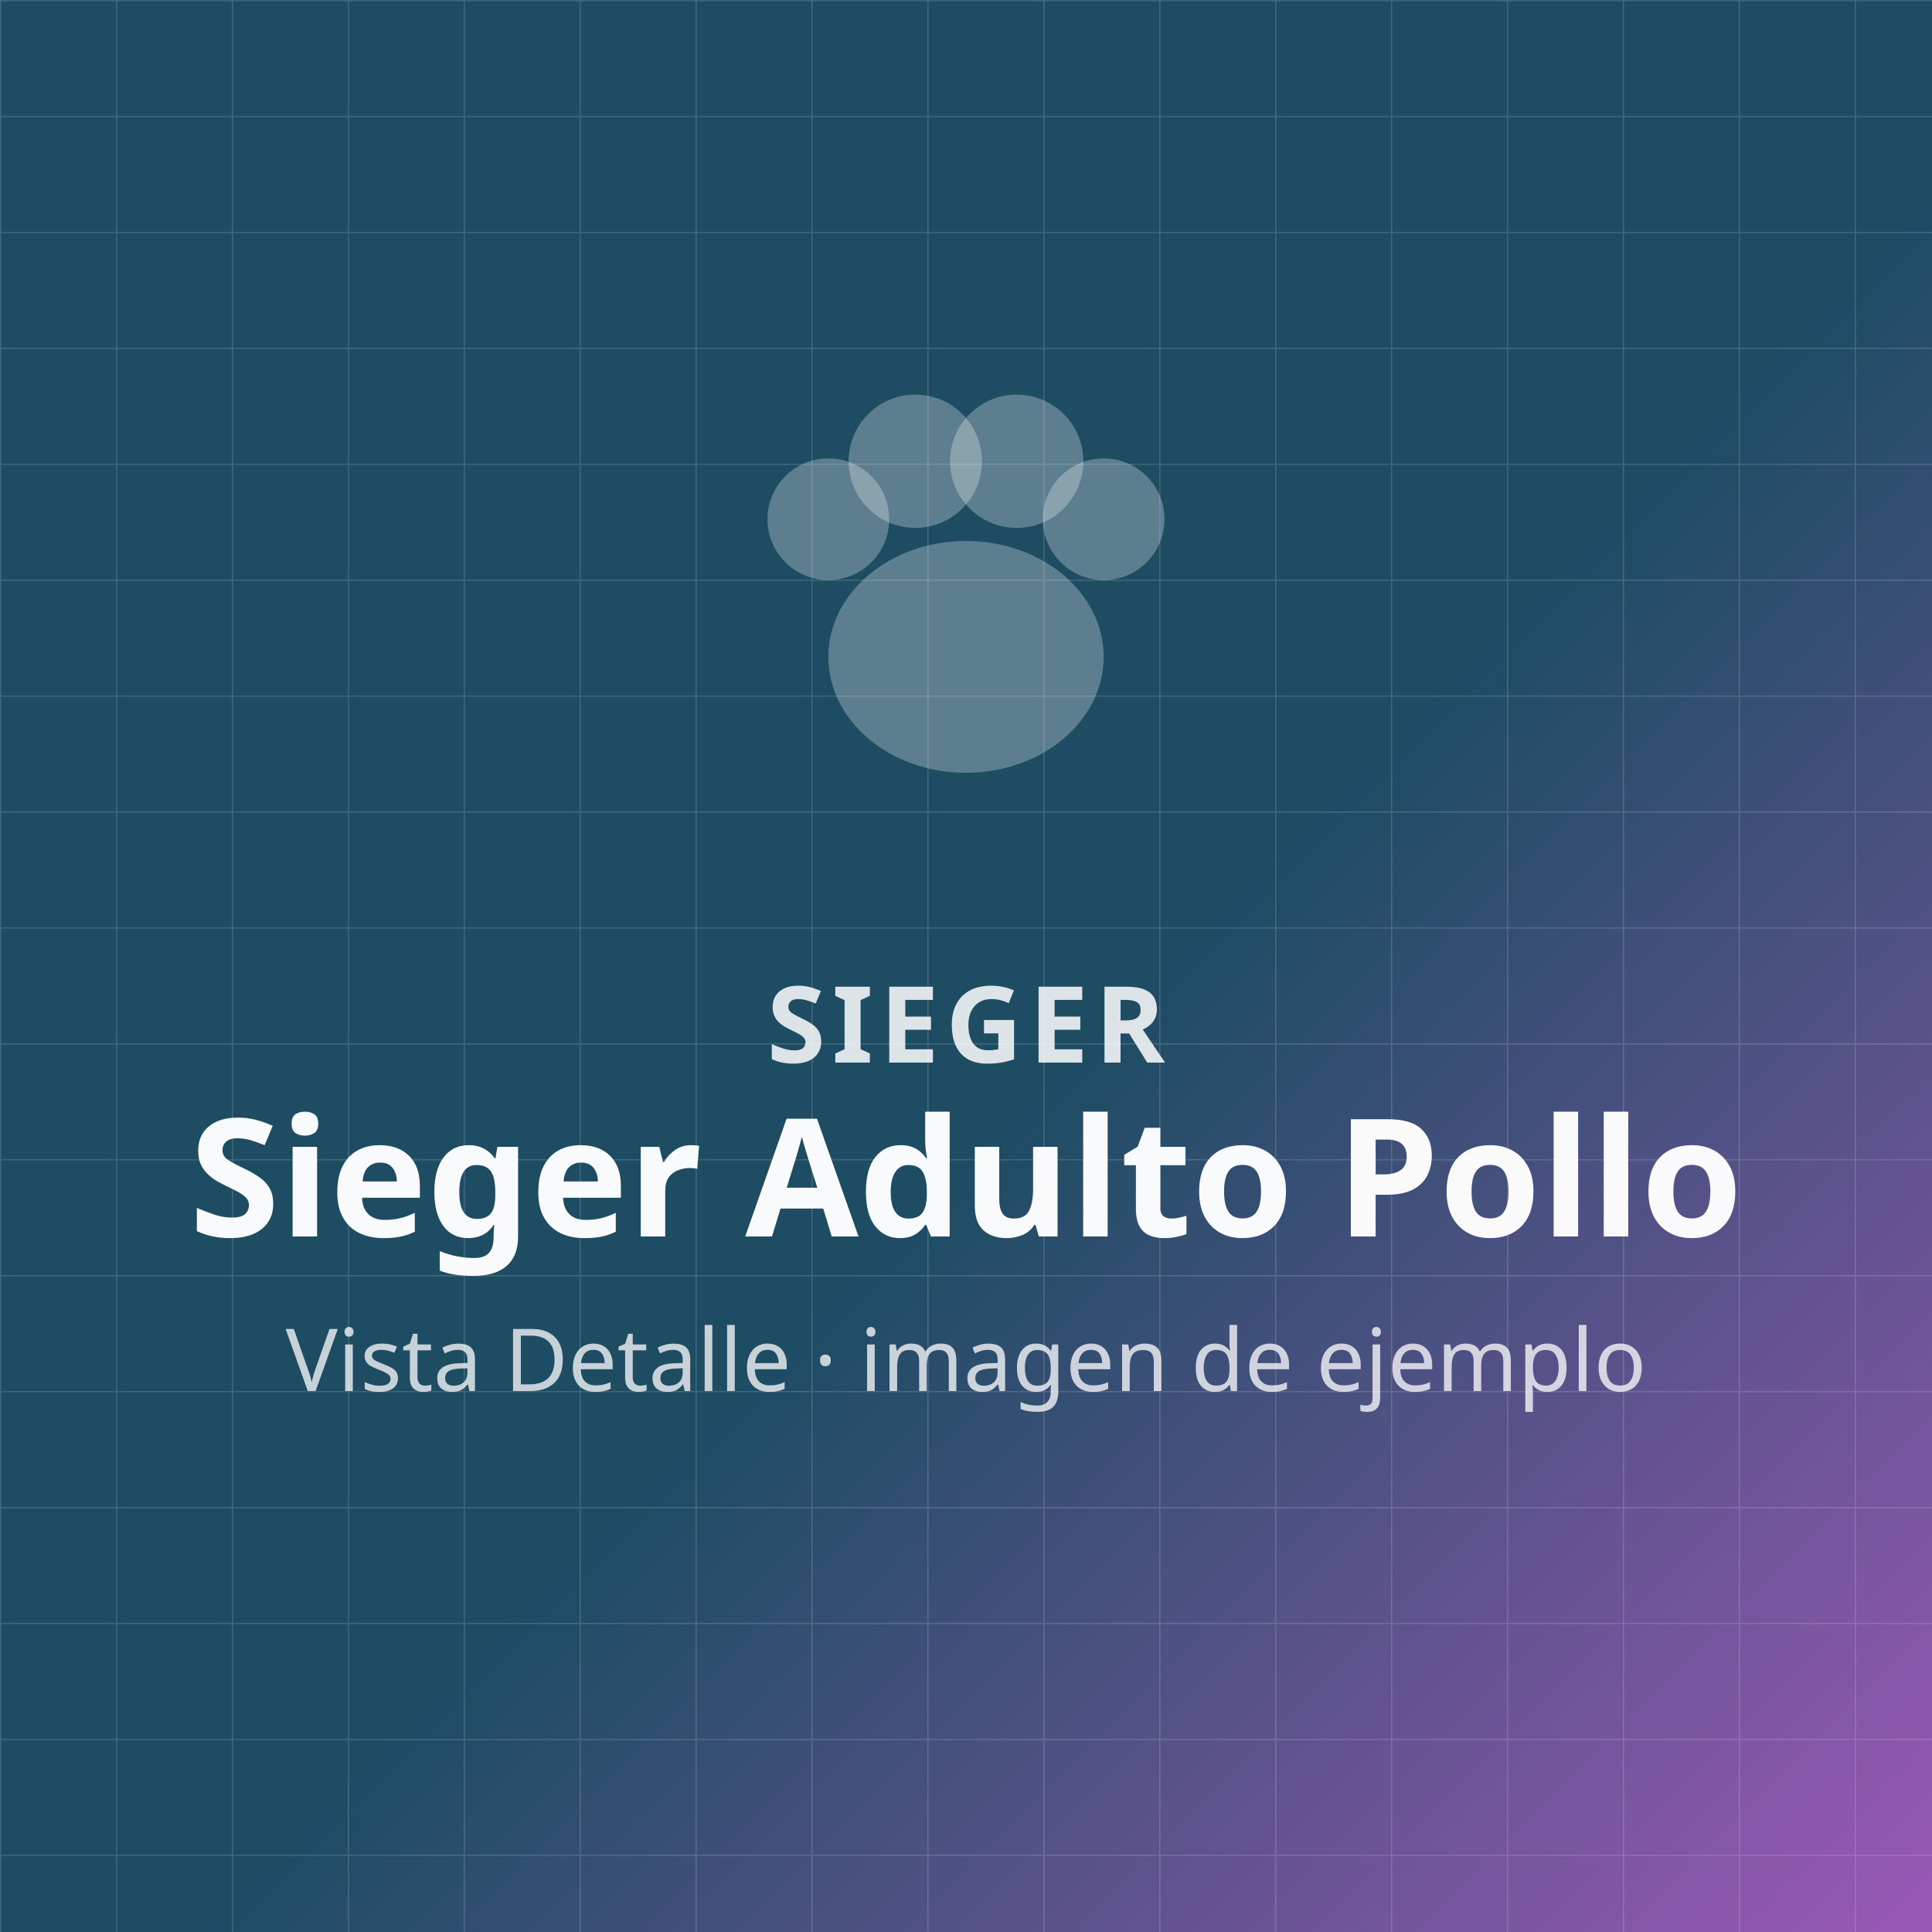
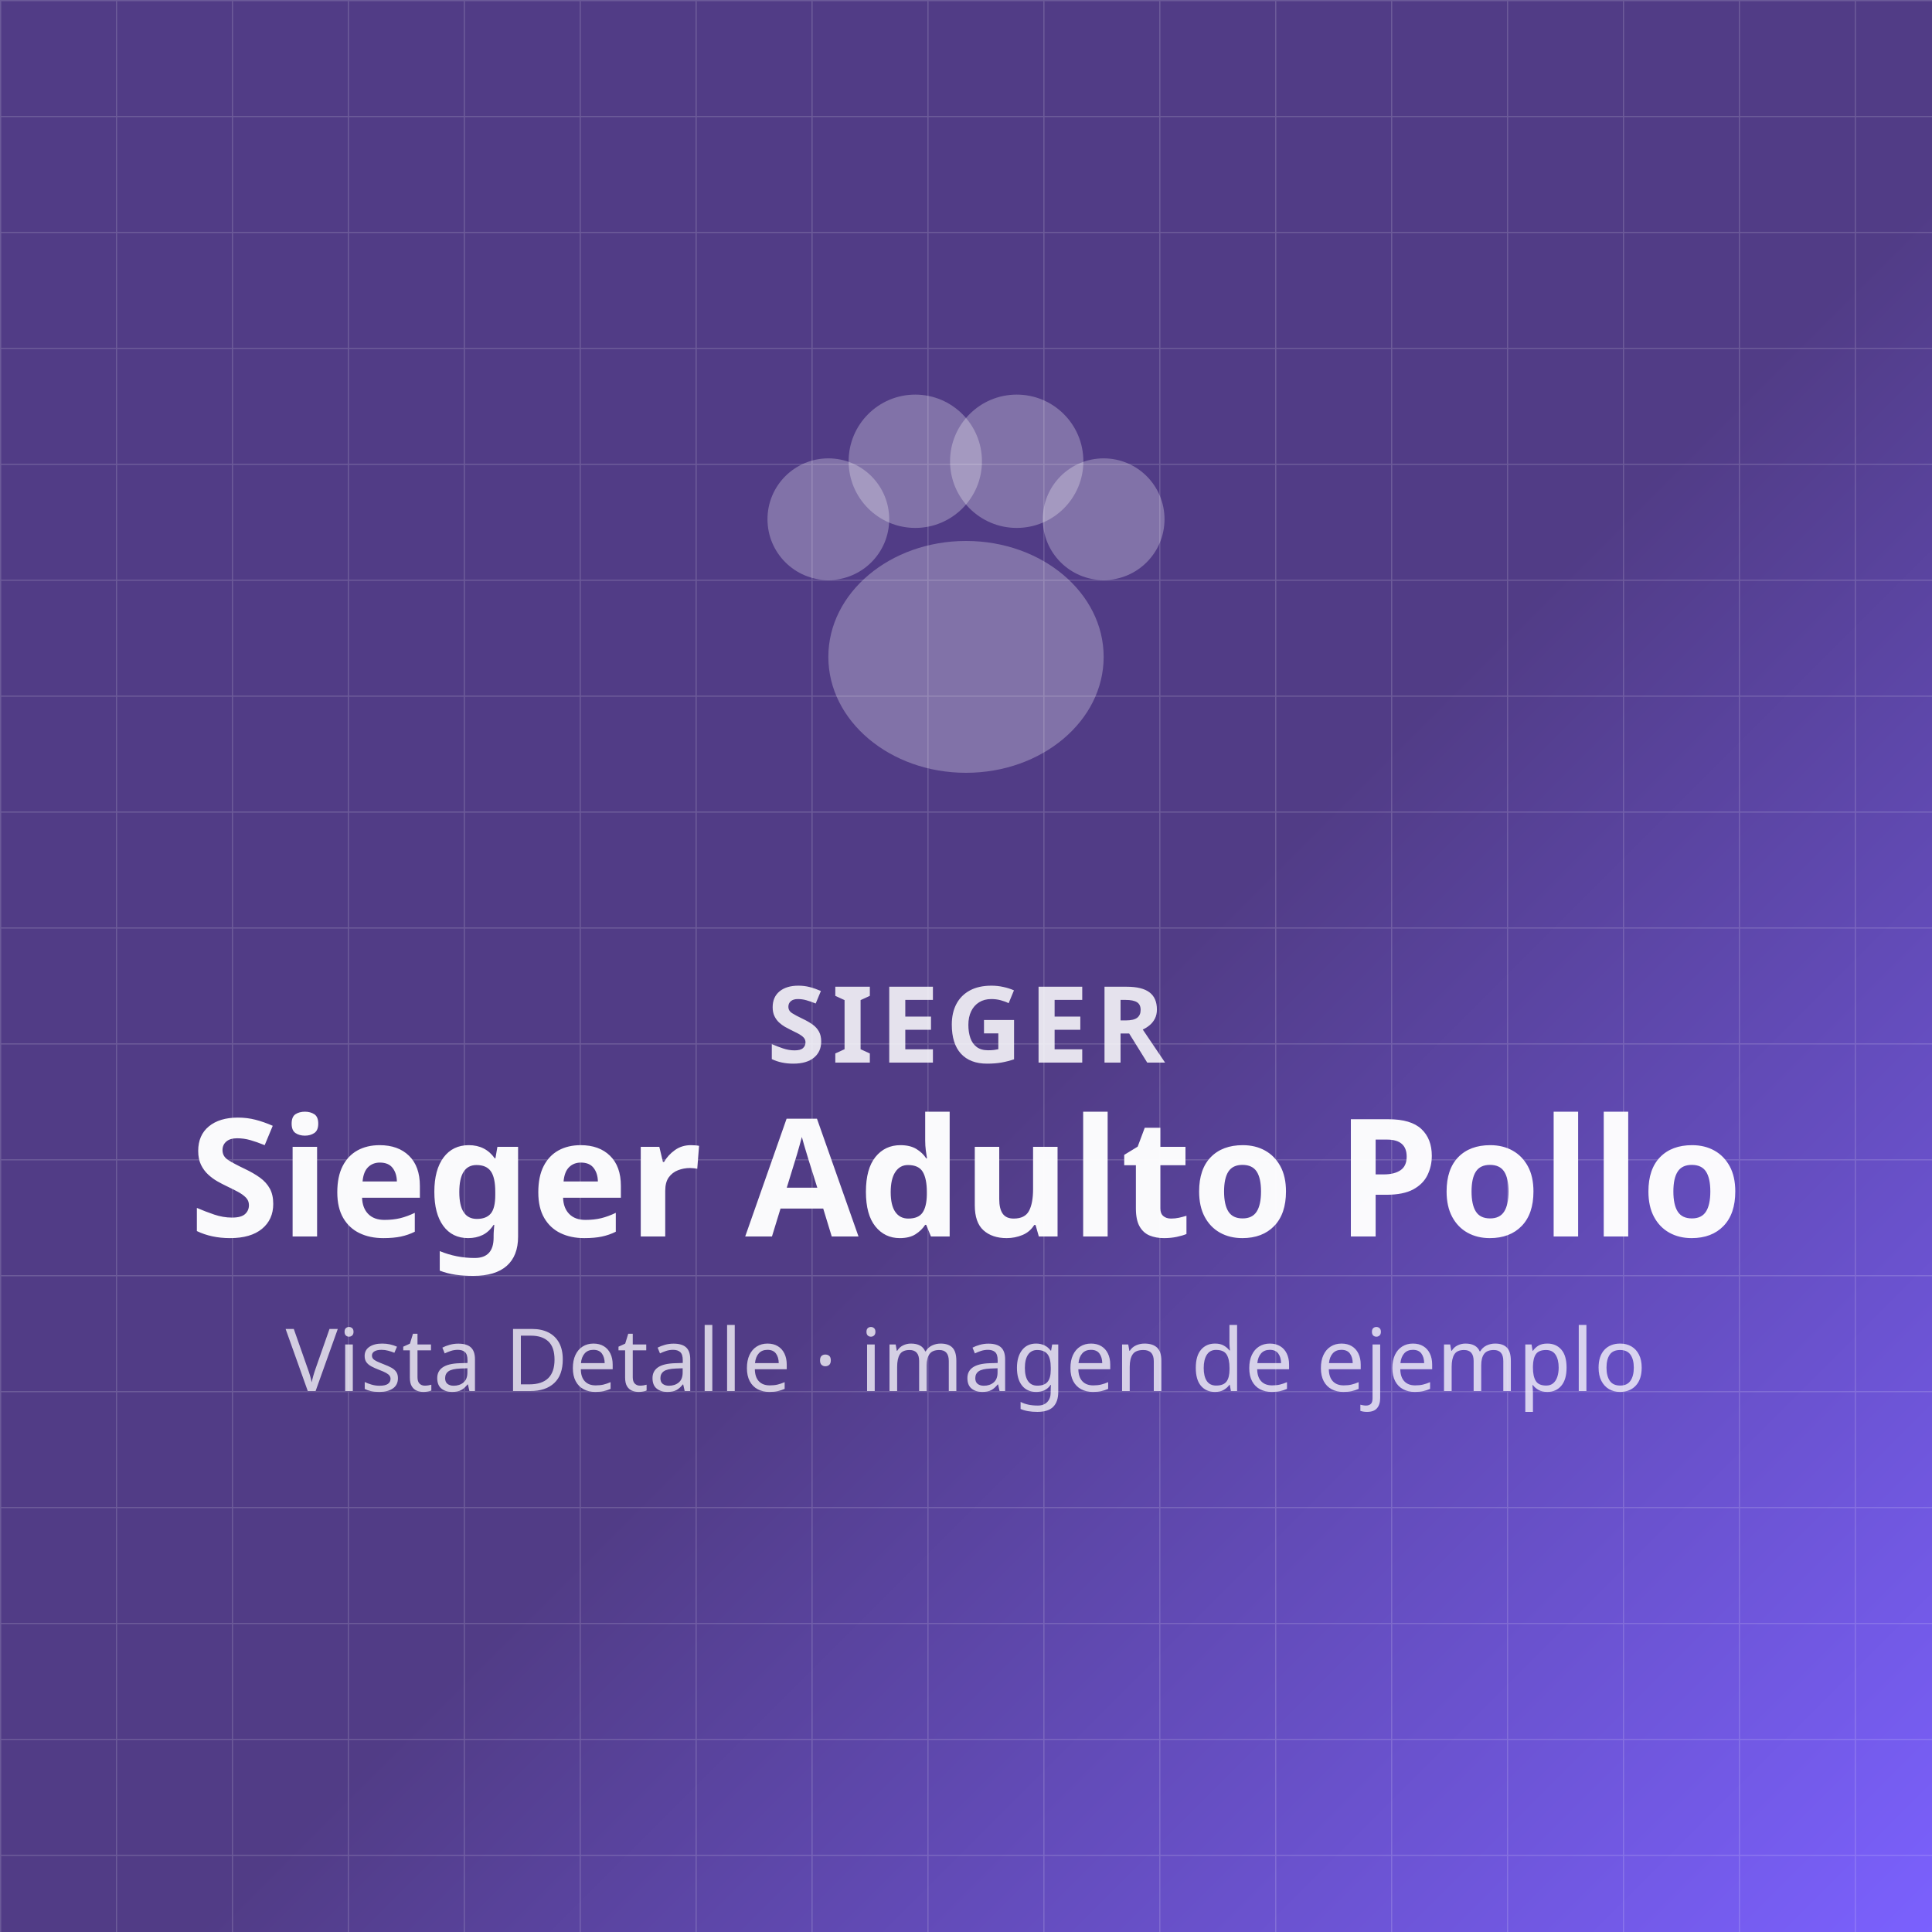
<svg xmlns="http://www.w3.org/2000/svg" width="1200" height="1200" viewBox="0 0 1200 1200" role="img" aria-label="Sieger Adulto Pollo">
  <defs>
    <linearGradient id="g" x1="0" y1="0" x2="1" y2="1">
-       <stop offset="0" stop-color="#1D4C63" />
-       <stop offset="0.55" stop-color="#1D4C63" />
-       <stop offset="1" stop-color="#9B59B6" />
+       <stop offset="0" stop-color="#513C86" />
+       <stop offset="0.55" stop-color="#513C86" />
+       <stop offset="1" stop-color="#7B61FF" />
    </linearGradient>
    <pattern id="grid" width="72" height="72" patternUnits="userSpaceOnUse">
      <path d="M 72 0 L 0 0 0 72" fill="none" stroke="rgba(255,255,255,0.16)" stroke-width="1.5" />
    </pattern>
  </defs>
  <rect width="1200" height="1200" fill="url(#g)" />
  <rect width="1200" height="1200" fill="url(#grid)" />
  <circle cx="514.5" cy="322.5" r="37.8" fill="rgba(255,255,255,0.28)" />
  <circle cx="568.5" cy="286.5" r="41.4" fill="rgba(255,255,255,0.28)" />
  <circle cx="631.5" cy="286.5" r="41.4" fill="rgba(255,255,255,0.28)" />
  <circle cx="685.5" cy="322.5" r="37.8" fill="rgba(255,255,255,0.28)" />
  <ellipse cx="600" cy="408" rx="85.5" ry="72" fill="rgba(255,255,255,0.28)" />
  <text x="600" y="660" text-anchor="middle" font-family="Fredoka, Nunito, system-ui, sans-serif" font-size="66" font-weight="700" letter-spacing="4" fill="rgba(255,255,255,0.85)">SIEGER</text>
  <text x="600" y="768" text-anchor="middle" font-family="Fredoka, Nunito, system-ui, sans-serif" font-size="102" font-weight="800" fill="rgba(255,255,255,0.97)">Sieger Adulto Pollo</text>
  <text x="600" y="864" text-anchor="middle" font-family="Fredoka, Nunito, system-ui, sans-serif" font-size="54" font-weight="500" fill="rgba(255,255,255,0.75)">Vista Detalle · imagen de ejemplo</text>
</svg>
